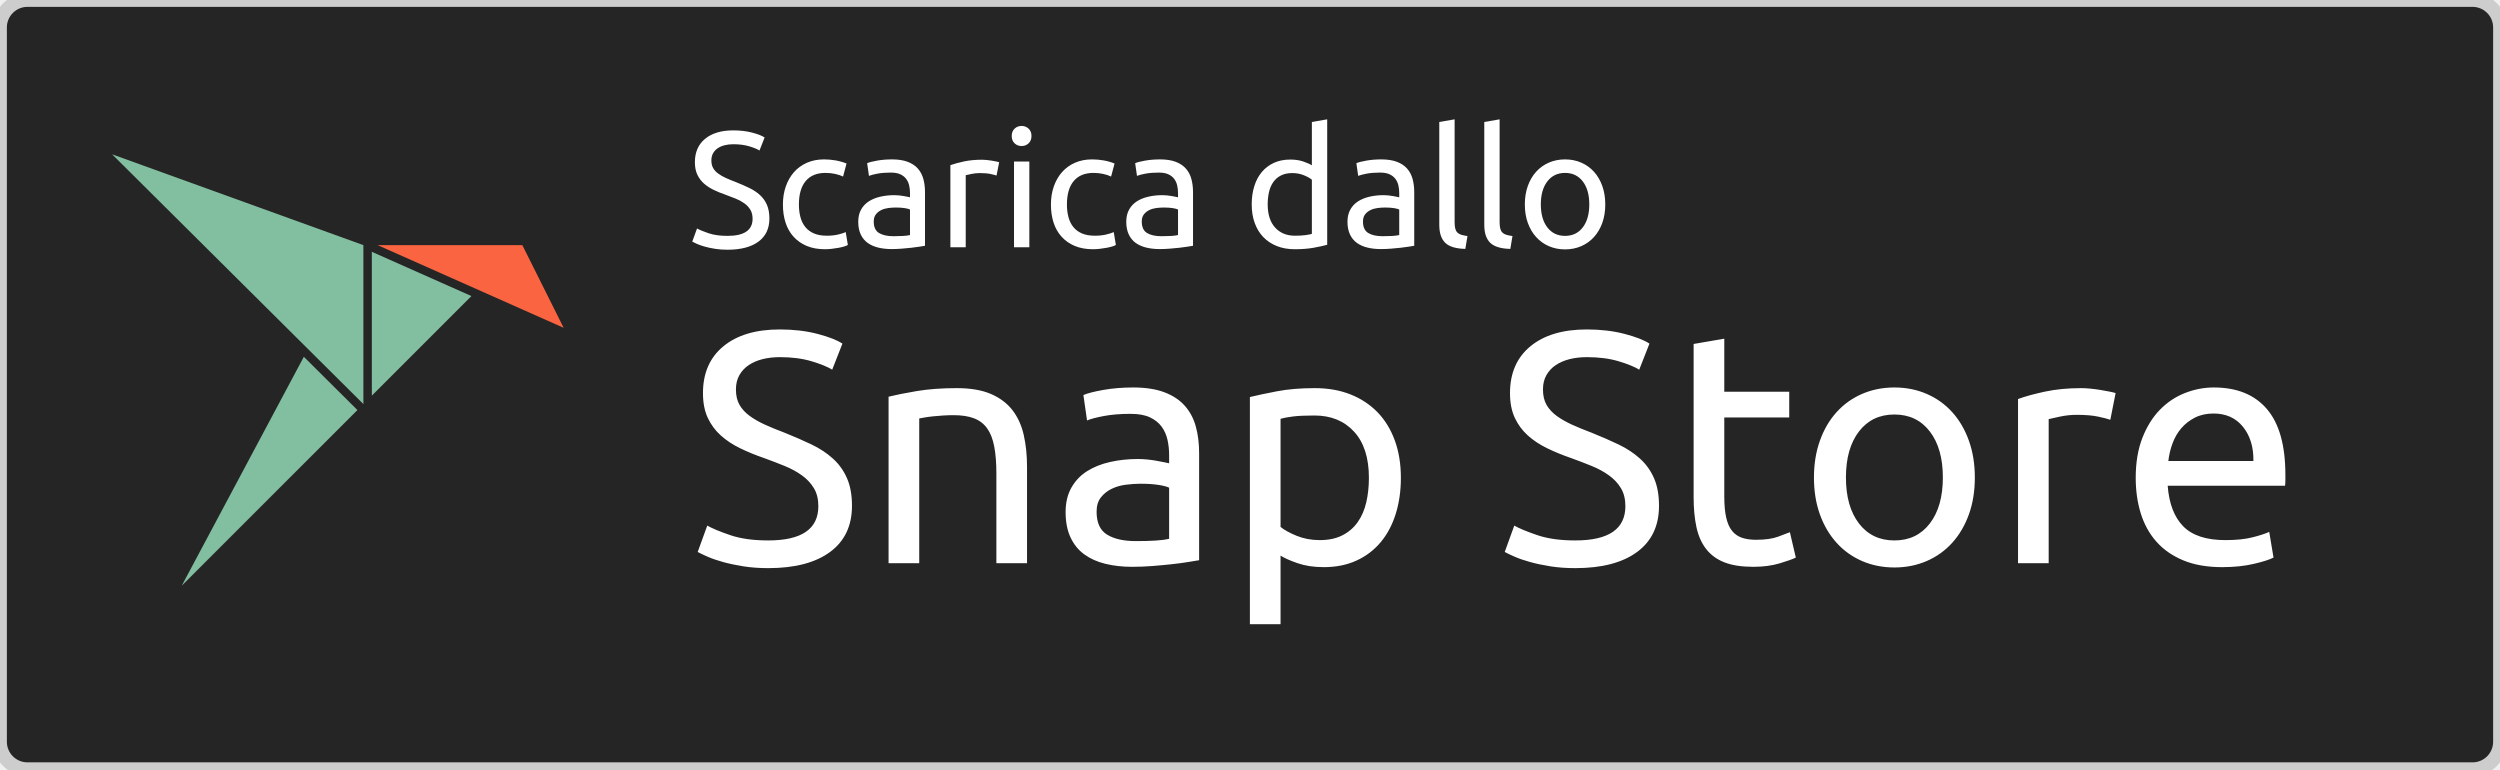
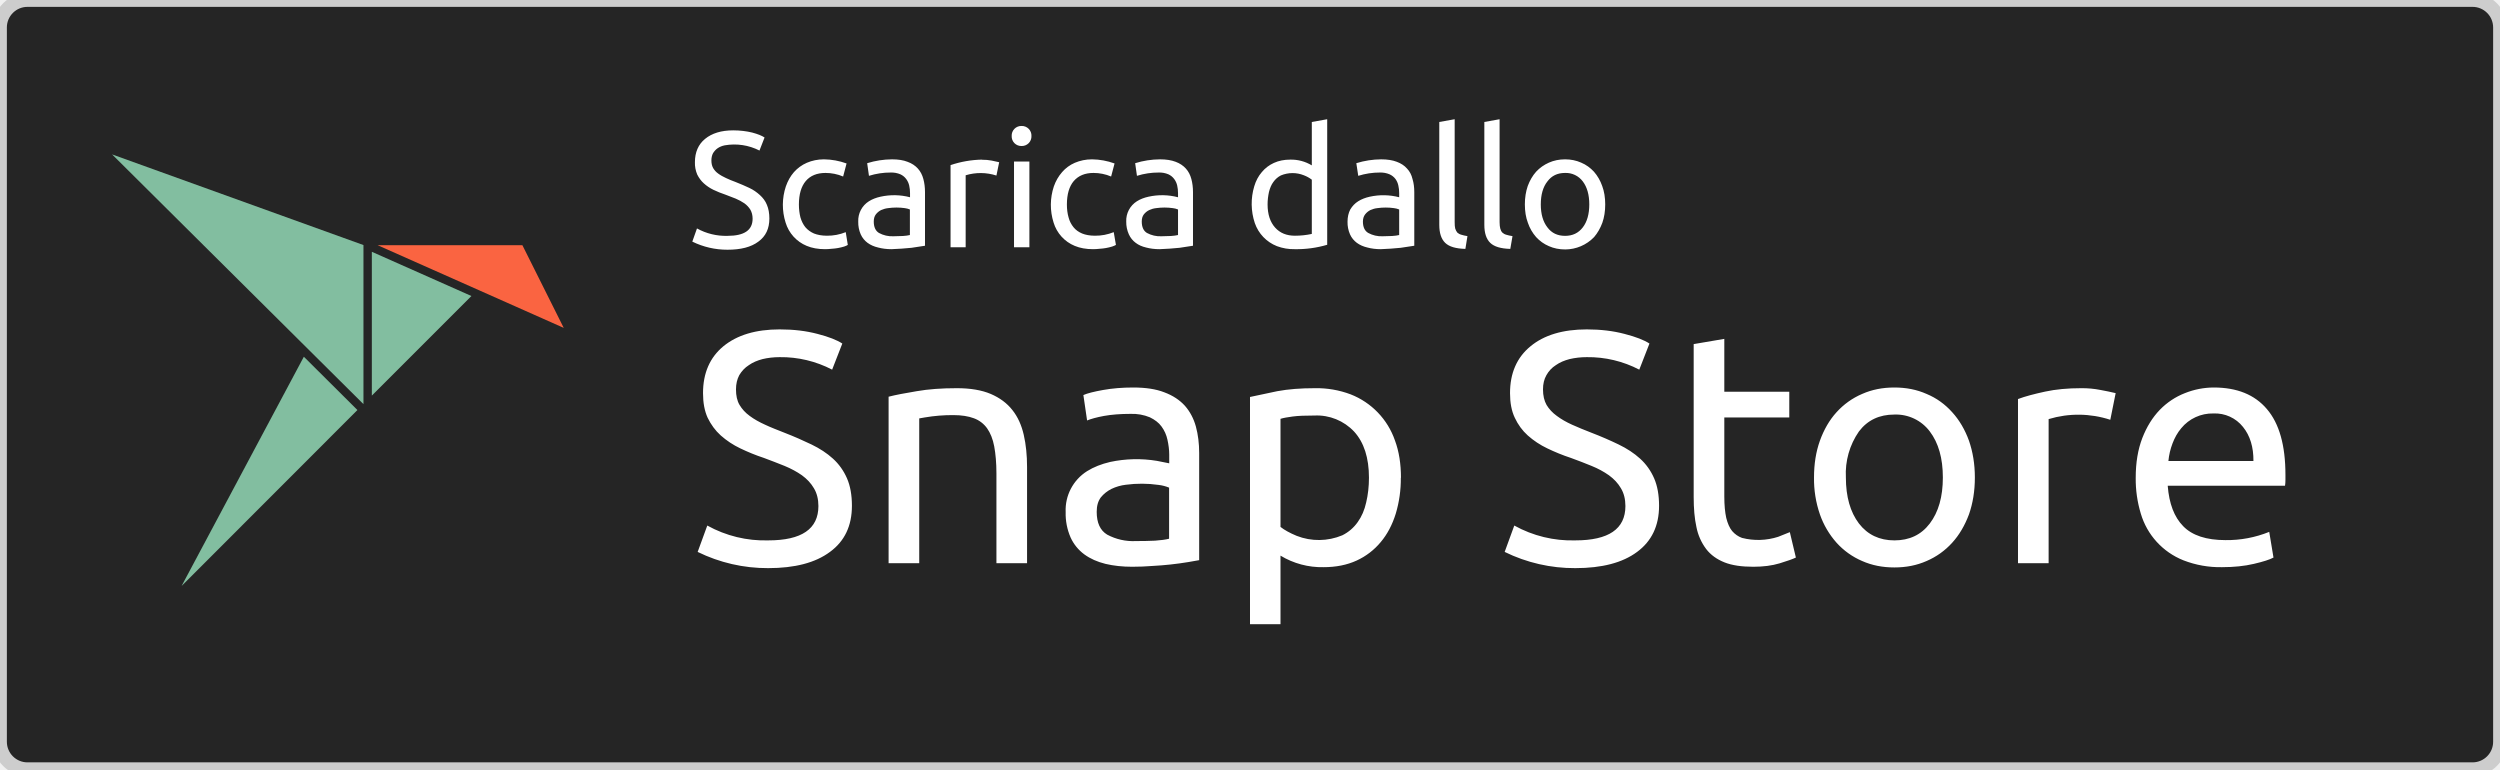
- <svg xmlns="http://www.w3.org/2000/svg" width="182px" height="56px" viewBox="0 0 182 56" version="1.1">
-   <g id="[IT]-snap-store-black-uneditable" stroke="none" stroke-width="1" fill="none" fill-rule="evenodd">
-     <rect id="Rectangle-path" stroke="#CDCDCD" fill="#252525" x="0" y="0" width="182" height="56" rx="2" />
-     <path d="M27.07,28.802 L27.07,18.331 L34.319,21.553 L27.07,28.802 Z M13.23,42.641 L22.119,25.974 L26.02,29.852 L13.23,42.641 Z M8.161,11.233 L26.455,17.846 L26.455,29.417 L8.161,11.233 Z" id="body" fill="#82BEA0" fill-rule="nonzero" />
-     <polygon id="head" fill="#FA6441" fill-rule="nonzero" points="38.026 17.845 27.49 17.845 41.036 23.866" />
-     <path d="M52.964,17.172 C54.18,17.172 54.788,16.756 54.788,15.924 C54.788,15.668 54.734,15.45 54.626,15.27 C54.518,15.09 54.372,14.934 54.188,14.802 C54.004,14.67 53.794,14.556 53.558,14.46 C53.322,14.364 53.072,14.268 52.808,14.172 C52.504,14.068 52.216,13.95 51.944,13.818 C51.672,13.686 51.436,13.53 51.236,13.35 C51.036,13.17 50.878,12.956 50.762,12.708 C50.646,12.46 50.588,12.16 50.588,11.808 C50.588,11.08 50.836,10.512 51.332,10.104 C51.828,9.696 52.512,9.492 53.384,9.492 C53.888,9.492 54.346,9.546 54.758,9.654 C55.17,9.762 55.472,9.88 55.664,10.008 L55.292,10.956 C55.124,10.852 54.874,10.75 54.542,10.65 C54.21,10.55 53.824,10.5 53.384,10.5 C53.16,10.5 52.952,10.524 52.76,10.572 C52.568,10.62 52.4,10.692 52.256,10.788 C52.112,10.884 51.998,11.006 51.914,11.154 C51.83,11.302 51.788,11.476 51.788,11.676 C51.788,11.9 51.832,12.088 51.92,12.24 C52.008,12.392 52.132,12.526 52.292,12.642 C52.452,12.758 52.638,12.864 52.85,12.96 C53.062,13.056 53.296,13.152 53.552,13.248 C53.912,13.392 54.242,13.536 54.542,13.68 C54.842,13.824 55.102,13.996 55.322,14.196 C55.542,14.396 55.712,14.634 55.832,14.91 C55.952,15.186 56.012,15.52 56.012,15.912 C56.012,16.64 55.746,17.2 55.214,17.592 C54.682,17.984 53.932,18.18 52.964,18.18 C52.636,18.18 52.334,18.158 52.058,18.114 C51.782,18.07 51.536,18.018 51.32,17.958 C51.104,17.898 50.918,17.834 50.762,17.766 C50.606,17.698 50.484,17.64 50.396,17.592 L50.744,16.632 C50.928,16.736 51.208,16.852 51.584,16.98 C51.96,17.108 52.42,17.172 52.964,17.172 Z M60.056,18.144 C59.552,18.144 59.11,18.064 58.73,17.904 C58.35,17.744 58.03,17.52 57.77,17.232 C57.51,16.944 57.316,16.602 57.188,16.206 C57.06,15.81 56.996,15.372 56.996,14.892 C56.996,14.412 57.066,13.972 57.206,13.572 C57.346,13.172 57.544,12.826 57.8,12.534 C58.056,12.242 58.37,12.014 58.742,11.85 C59.114,11.686 59.528,11.604 59.984,11.604 C60.264,11.604 60.544,11.628 60.824,11.676 C61.104,11.724 61.372,11.8 61.628,11.904 L61.376,12.852 C61.208,12.772 61.014,12.708 60.794,12.66 C60.574,12.612 60.34,12.588 60.092,12.588 C59.468,12.588 58.99,12.784 58.658,13.176 C58.326,13.568 58.16,14.14 58.16,14.892 C58.16,15.228 58.198,15.536 58.274,15.816 C58.35,16.096 58.47,16.336 58.634,16.536 C58.798,16.736 59.008,16.89 59.264,16.998 C59.52,17.106 59.832,17.16 60.2,17.16 C60.496,17.16 60.764,17.132 61.004,17.076 C61.244,17.02 61.432,16.96 61.568,16.896 L61.724,17.832 C61.66,17.872 61.568,17.91 61.448,17.946 C61.328,17.982 61.192,18.014 61.04,18.042 C60.888,18.07 60.726,18.094 60.554,18.114 C60.382,18.134 60.216,18.144 60.056,18.144 Z M65.036,17.196 C65.3,17.196 65.534,17.19 65.738,17.178 C65.942,17.166 66.112,17.144 66.248,17.112 L66.248,15.252 C66.168,15.212 66.038,15.178 65.858,15.15 C65.678,15.122 65.46,15.108 65.204,15.108 C65.036,15.108 64.858,15.12 64.67,15.144 C64.482,15.168 64.31,15.218 64.154,15.294 C63.998,15.37 63.868,15.474 63.764,15.606 C63.66,15.738 63.608,15.912 63.608,16.128 C63.608,16.528 63.736,16.806 63.992,16.962 C64.248,17.118 64.596,17.196 65.036,17.196 Z M64.94,11.604 C65.388,11.604 65.766,11.662 66.074,11.778 C66.382,11.894 66.63,12.058 66.818,12.27 C67.006,12.482 67.14,12.734 67.22,13.026 C67.3,13.318 67.34,13.64 67.34,13.992 L67.34,17.892 C67.244,17.908 67.11,17.93 66.938,17.958 C66.766,17.986 66.572,18.012 66.356,18.036 C66.14,18.06 65.906,18.082 65.654,18.102 C65.402,18.122 65.152,18.132 64.904,18.132 C64.552,18.132 64.228,18.096 63.932,18.024 C63.636,17.952 63.38,17.838 63.164,17.682 C62.948,17.526 62.78,17.32 62.66,17.064 C62.54,16.808 62.48,16.5 62.48,16.14 C62.48,15.796 62.55,15.5 62.69,15.252 C62.83,15.004 63.02,14.804 63.26,14.652 C63.5,14.5 63.78,14.388 64.1,14.316 C64.42,14.244 64.756,14.208 65.108,14.208 C65.22,14.208 65.336,14.214 65.456,14.226 C65.576,14.238 65.69,14.254 65.798,14.274 C65.906,14.294 66,14.312 66.08,14.328 C66.16,14.344 66.216,14.356 66.248,14.364 L66.248,14.052 C66.248,13.868 66.228,13.686 66.188,13.506 C66.148,13.326 66.076,13.166 65.972,13.026 C65.868,12.886 65.726,12.774 65.546,12.69 C65.366,12.606 65.132,12.564 64.844,12.564 C64.476,12.564 64.154,12.59 63.878,12.642 C63.602,12.694 63.396,12.748 63.26,12.804 L63.128,11.88 C63.272,11.816 63.512,11.754 63.848,11.694 C64.184,11.634 64.548,11.604 64.94,11.604 Z M71.492,11.628 C71.588,11.628 71.698,11.634 71.822,11.646 C71.946,11.658 72.068,11.674 72.188,11.694 C72.308,11.714 72.418,11.734 72.518,11.754 C72.618,11.774 72.692,11.792 72.74,11.808 L72.548,12.78 C72.46,12.748 72.314,12.71 72.11,12.666 C71.906,12.622 71.644,12.6 71.324,12.6 C71.116,12.6 70.91,12.622 70.706,12.666 C70.502,12.71 70.368,12.74 70.304,12.756 L70.304,18 L69.188,18 L69.188,12.024 C69.452,11.928 69.78,11.838 70.172,11.754 C70.564,11.67 71.004,11.628 71.492,11.628 Z M74.936,18 L73.82,18 L73.82,11.76 L74.936,11.76 L74.936,18 Z M74.372,10.632 C74.172,10.632 74.002,10.566 73.862,10.434 C73.722,10.302 73.652,10.124 73.652,9.9 C73.652,9.676 73.722,9.498 73.862,9.366 C74.002,9.234 74.172,9.168 74.372,9.168 C74.572,9.168 74.742,9.234 74.882,9.366 C75.022,9.498 75.092,9.676 75.092,9.9 C75.092,10.124 75.022,10.302 74.882,10.434 C74.742,10.566 74.572,10.632 74.372,10.632 Z M79.568,18.144 C79.064,18.144 78.622,18.064 78.242,17.904 C77.862,17.744 77.542,17.52 77.282,17.232 C77.022,16.944 76.828,16.602 76.7,16.206 C76.572,15.81 76.508,15.372 76.508,14.892 C76.508,14.412 76.578,13.972 76.718,13.572 C76.858,13.172 77.056,12.826 77.312,12.534 C77.568,12.242 77.882,12.014 78.254,11.85 C78.626,11.686 79.04,11.604 79.496,11.604 C79.776,11.604 80.056,11.628 80.336,11.676 C80.616,11.724 80.884,11.8 81.14,11.904 L80.888,12.852 C80.72,12.772 80.526,12.708 80.306,12.66 C80.086,12.612 79.852,12.588 79.604,12.588 C78.98,12.588 78.502,12.784 78.17,13.176 C77.838,13.568 77.672,14.14 77.672,14.892 C77.672,15.228 77.71,15.536 77.786,15.816 C77.862,16.096 77.982,16.336 78.146,16.536 C78.31,16.736 78.52,16.89 78.776,16.998 C79.032,17.106 79.344,17.16 79.712,17.16 C80.008,17.16 80.276,17.132 80.516,17.076 C80.756,17.02 80.944,16.96 81.08,16.896 L81.236,17.832 C81.172,17.872 81.08,17.91 80.96,17.946 C80.84,17.982 80.704,18.014 80.552,18.042 C80.4,18.07 80.238,18.094 80.066,18.114 C79.894,18.134 79.728,18.144 79.568,18.144 Z M84.548,17.196 C84.812,17.196 85.046,17.19 85.25,17.178 C85.454,17.166 85.624,17.144 85.76,17.112 L85.76,15.252 C85.68,15.212 85.55,15.178 85.37,15.15 C85.19,15.122 84.972,15.108 84.716,15.108 C84.548,15.108 84.37,15.12 84.182,15.144 C83.994,15.168 83.822,15.218 83.666,15.294 C83.51,15.37 83.38,15.474 83.276,15.606 C83.172,15.738 83.12,15.912 83.12,16.128 C83.12,16.528 83.248,16.806 83.504,16.962 C83.76,17.118 84.108,17.196 84.548,17.196 Z M84.452,11.604 C84.9,11.604 85.278,11.662 85.586,11.778 C85.894,11.894 86.142,12.058 86.33,12.27 C86.518,12.482 86.652,12.734 86.732,13.026 C86.812,13.318 86.852,13.64 86.852,13.992 L86.852,17.892 C86.756,17.908 86.622,17.93 86.45,17.958 C86.278,17.986 86.084,18.012 85.868,18.036 C85.652,18.06 85.418,18.082 85.166,18.102 C84.914,18.122 84.664,18.132 84.416,18.132 C84.064,18.132 83.74,18.096 83.444,18.024 C83.148,17.952 82.892,17.838 82.676,17.682 C82.46,17.526 82.292,17.32 82.172,17.064 C82.052,16.808 81.992,16.5 81.992,16.14 C81.992,15.796 82.062,15.5 82.202,15.252 C82.342,15.004 82.532,14.804 82.772,14.652 C83.012,14.5 83.292,14.388 83.612,14.316 C83.932,14.244 84.268,14.208 84.62,14.208 C84.732,14.208 84.848,14.214 84.968,14.226 C85.088,14.238 85.202,14.254 85.31,14.274 C85.418,14.294 85.512,14.312 85.592,14.328 C85.672,14.344 85.728,14.356 85.76,14.364 L85.76,14.052 C85.76,13.868 85.74,13.686 85.7,13.506 C85.66,13.326 85.588,13.166 85.484,13.026 C85.38,12.886 85.238,12.774 85.058,12.69 C84.878,12.606 84.644,12.564 84.356,12.564 C83.988,12.564 83.666,12.59 83.39,12.642 C83.114,12.694 82.908,12.748 82.772,12.804 L82.64,11.88 C82.784,11.816 83.024,11.754 83.36,11.694 C83.696,11.634 84.06,11.604 84.452,11.604 Z M95.504,13.08 C95.368,12.968 95.172,12.86 94.916,12.756 C94.66,12.652 94.38,12.6 94.076,12.6 C93.756,12.6 93.482,12.658 93.254,12.774 C93.026,12.89 92.84,13.05 92.696,13.254 C92.552,13.458 92.448,13.7 92.384,13.98 C92.32,14.26 92.288,14.56 92.288,14.88 C92.288,15.608 92.468,16.17 92.828,16.566 C93.188,16.962 93.668,17.16 94.268,17.16 C94.572,17.16 94.826,17.146 95.03,17.118 C95.234,17.09 95.392,17.06 95.504,17.028 L95.504,13.08 Z M95.504,8.88 L96.62,8.688 L96.62,17.82 C96.364,17.892 96.036,17.964 95.636,18.036 C95.236,18.108 94.776,18.144 94.256,18.144 C93.776,18.144 93.344,18.068 92.96,17.916 C92.576,17.764 92.248,17.548 91.976,17.268 C91.704,16.988 91.494,16.646 91.346,16.242 C91.198,15.838 91.124,15.384 91.124,14.88 C91.124,14.4 91.186,13.96 91.31,13.56 C91.434,13.16 91.616,12.816 91.856,12.528 C92.096,12.24 92.39,12.016 92.738,11.856 C93.086,11.696 93.484,11.616 93.932,11.616 C94.292,11.616 94.61,11.664 94.886,11.76 C95.162,11.856 95.368,11.948 95.504,12.036 L95.504,8.88 Z M100.652,17.196 C100.916,17.196 101.15,17.19 101.354,17.178 C101.558,17.166 101.728,17.144 101.864,17.112 L101.864,15.252 C101.784,15.212 101.654,15.178 101.474,15.15 C101.294,15.122 101.076,15.108 100.82,15.108 C100.652,15.108 100.474,15.12 100.286,15.144 C100.098,15.168 99.926,15.218 99.77,15.294 C99.614,15.37 99.484,15.474 99.38,15.606 C99.276,15.738 99.224,15.912 99.224,16.128 C99.224,16.528 99.352,16.806 99.608,16.962 C99.864,17.118 100.212,17.196 100.652,17.196 Z M100.556,11.604 C101.004,11.604 101.382,11.662 101.69,11.778 C101.998,11.894 102.246,12.058 102.434,12.27 C102.622,12.482 102.756,12.734 102.836,13.026 C102.916,13.318 102.956,13.64 102.956,13.992 L102.956,17.892 C102.86,17.908 102.726,17.93 102.554,17.958 C102.382,17.986 102.188,18.012 101.972,18.036 C101.756,18.06 101.522,18.082 101.27,18.102 C101.018,18.122 100.768,18.132 100.52,18.132 C100.168,18.132 99.844,18.096 99.548,18.024 C99.252,17.952 98.996,17.838 98.78,17.682 C98.564,17.526 98.396,17.32 98.276,17.064 C98.156,16.808 98.096,16.5 98.096,16.14 C98.096,15.796 98.166,15.5 98.306,15.252 C98.446,15.004 98.636,14.804 98.876,14.652 C99.116,14.5 99.396,14.388 99.716,14.316 C100.036,14.244 100.372,14.208 100.724,14.208 C100.836,14.208 100.952,14.214 101.072,14.226 C101.192,14.238 101.306,14.254 101.414,14.274 C101.522,14.294 101.616,14.312 101.696,14.328 C101.776,14.344 101.832,14.356 101.864,14.364 L101.864,14.052 C101.864,13.868 101.844,13.686 101.804,13.506 C101.764,13.326 101.692,13.166 101.588,13.026 C101.484,12.886 101.342,12.774 101.162,12.69 C100.982,12.606 100.748,12.564 100.46,12.564 C100.092,12.564 99.77,12.59 99.494,12.642 C99.218,12.694 99.012,12.748 98.876,12.804 L98.744,11.88 C98.888,11.816 99.128,11.754 99.464,11.694 C99.8,11.634 100.164,11.604 100.556,11.604 Z M106.676,18.12 C105.988,18.104 105.5,17.956 105.212,17.676 C104.924,17.396 104.78,16.96 104.78,16.368 L104.78,8.88 L105.896,8.688 L105.896,16.188 C105.896,16.372 105.912,16.524 105.944,16.644 C105.976,16.764 106.028,16.86 106.1,16.932 C106.172,17.004 106.268,17.058 106.388,17.094 C106.508,17.13 106.656,17.16 106.832,17.184 L106.676,18.12 Z M109.952,18.12 C109.264,18.104 108.776,17.956 108.488,17.676 C108.2,17.396 108.056,16.96 108.056,16.368 L108.056,8.88 L109.172,8.688 L109.172,16.188 C109.172,16.372 109.188,16.524 109.22,16.644 C109.252,16.764 109.304,16.86 109.376,16.932 C109.448,17.004 109.544,17.058 109.664,17.094 C109.784,17.13 109.932,17.16 110.108,17.184 L109.952,18.12 Z M116.864,14.88 C116.864,15.376 116.792,15.824 116.648,16.224 C116.504,16.624 116.302,16.968 116.042,17.256 C115.782,17.544 115.472,17.766 115.112,17.922 C114.752,18.078 114.36,18.156 113.936,18.156 C113.512,18.156 113.12,18.078 112.76,17.922 C112.4,17.766 112.09,17.544 111.83,17.256 C111.57,16.968 111.368,16.624 111.224,16.224 C111.08,15.824 111.008,15.376 111.008,14.88 C111.008,14.392 111.08,13.946 111.224,13.542 C111.368,13.138 111.57,12.792 111.83,12.504 C112.09,12.216 112.4,11.994 112.76,11.838 C113.12,11.682 113.512,11.604 113.936,11.604 C114.36,11.604 114.752,11.682 115.112,11.838 C115.472,11.994 115.782,12.216 116.042,12.504 C116.302,12.792 116.504,13.138 116.648,13.542 C116.792,13.946 116.864,14.392 116.864,14.88 Z M115.7,14.88 C115.7,14.176 115.542,13.618 115.226,13.206 C114.91,12.794 114.48,12.588 113.936,12.588 C113.392,12.588 112.962,12.794 112.646,13.206 C112.33,13.618 112.172,14.176 112.172,14.88 C112.172,15.584 112.33,16.142 112.646,16.554 C112.962,16.966 113.392,17.172 113.936,17.172 C114.48,17.172 114.91,16.966 115.226,16.554 C115.542,16.142 115.7,15.584 115.7,14.88 Z M55.928,39.344 C58.36,39.344 59.576,38.512 59.576,36.848 C59.576,36.336 59.468,35.9 59.252,35.54 C59.036,35.18 58.744,34.868 58.376,34.604 C58.008,34.34 57.588,34.112 57.116,33.92 C56.644,33.728 56.144,33.536 55.616,33.344 C55.008,33.136 54.432,32.9 53.888,32.636 C53.344,32.372 52.872,32.06 52.472,31.7 C52.072,31.34 51.756,30.912 51.524,30.416 C51.292,29.92 51.176,29.32 51.176,28.616 C51.176,27.16 51.672,26.024 52.664,25.208 C53.656,24.392 55.024,23.984 56.768,23.984 C57.776,23.984 58.692,24.092 59.516,24.308 C60.34,24.524 60.944,24.76 61.328,25.016 L60.584,26.912 C60.248,26.704 59.748,26.5 59.084,26.3 C58.42,26.1 57.648,26 56.768,26 C56.32,26 55.904,26.048 55.52,26.144 C55.136,26.24 54.8,26.384 54.512,26.576 C54.224,26.768 53.996,27.012 53.828,27.308 C53.66,27.604 53.576,27.952 53.576,28.352 C53.576,28.8 53.664,29.176 53.84,29.48 C54.016,29.784 54.264,30.052 54.584,30.284 C54.904,30.516 55.276,30.728 55.7,30.92 C56.124,31.112 56.592,31.304 57.104,31.496 C57.824,31.784 58.484,32.072 59.084,32.36 C59.684,32.648 60.204,32.992 60.644,33.392 C61.084,33.792 61.424,34.268 61.664,34.82 C61.904,35.372 62.024,36.04 62.024,36.824 C62.024,38.28 61.492,39.4 60.428,40.184 C59.364,40.968 57.864,41.36 55.928,41.36 C55.272,41.36 54.668,41.316 54.116,41.228 C53.564,41.14 53.072,41.036 52.64,40.916 C52.208,40.796 51.836,40.668 51.524,40.532 C51.212,40.396 50.968,40.28 50.792,40.184 L51.488,38.264 C51.856,38.472 52.416,38.704 53.168,38.96 C53.92,39.216 54.84,39.344 55.928,39.344 Z M64.688,28.88 C65.2,28.752 65.88,28.616 66.728,28.472 C67.576,28.328 68.552,28.256 69.656,28.256 C70.648,28.256 71.472,28.396 72.128,28.676 C72.784,28.956 73.308,29.348 73.7,29.852 C74.092,30.356 74.368,30.96 74.528,31.664 C74.688,32.368 74.768,33.144 74.768,33.992 L74.768,41 L72.536,41 L72.536,34.472 C72.536,33.704 72.484,33.048 72.38,32.504 C72.276,31.96 72.104,31.52 71.864,31.184 C71.624,30.848 71.304,30.604 70.904,30.452 C70.504,30.3 70.008,30.224 69.416,30.224 C69.176,30.224 68.928,30.232 68.672,30.248 C68.416,30.264 68.172,30.284 67.94,30.308 C67.708,30.332 67.5,30.36 67.316,30.392 C67.132,30.424 67,30.448 66.92,30.464 L66.92,41 L64.688,41 L64.688,28.88 Z M82.688,39.392 C83.216,39.392 83.684,39.38 84.092,39.356 C84.5,39.332 84.84,39.288 85.112,39.224 L85.112,35.504 C84.952,35.424 84.692,35.356 84.332,35.3 C83.972,35.244 83.536,35.216 83.024,35.216 C82.688,35.216 82.332,35.24 81.956,35.288 C81.58,35.336 81.236,35.436 80.924,35.588 C80.612,35.74 80.352,35.948 80.144,36.212 C79.936,36.476 79.832,36.824 79.832,37.256 C79.832,38.056 80.088,38.612 80.6,38.924 C81.112,39.236 81.808,39.392 82.688,39.392 Z M82.496,28.208 C83.392,28.208 84.148,28.324 84.764,28.556 C85.38,28.788 85.876,29.116 86.252,29.54 C86.628,29.964 86.896,30.468 87.056,31.052 C87.216,31.636 87.296,32.28 87.296,32.984 L87.296,40.784 C87.104,40.816 86.836,40.86 86.492,40.916 C86.148,40.972 85.76,41.024 85.328,41.072 C84.896,41.12 84.428,41.164 83.924,41.204 C83.42,41.244 82.92,41.264 82.424,41.264 C81.72,41.264 81.072,41.192 80.48,41.048 C79.888,40.904 79.376,40.676 78.944,40.364 C78.512,40.052 78.176,39.64 77.936,39.128 C77.696,38.616 77.576,38 77.576,37.28 C77.576,36.592 77.716,36 77.996,35.504 C78.276,35.008 78.656,34.608 79.136,34.304 C79.616,34 80.176,33.776 80.816,33.632 C81.456,33.488 82.128,33.416 82.832,33.416 C83.056,33.416 83.288,33.428 83.528,33.452 C83.768,33.476 83.996,33.508 84.212,33.548 C84.428,33.588 84.616,33.624 84.776,33.656 C84.936,33.688 85.048,33.712 85.112,33.728 L85.112,33.104 C85.112,32.736 85.072,32.372 84.992,32.012 C84.912,31.652 84.768,31.332 84.56,31.052 C84.352,30.772 84.068,30.548 83.708,30.38 C83.348,30.212 82.88,30.128 82.304,30.128 C81.568,30.128 80.924,30.18 80.372,30.284 C79.82,30.388 79.408,30.496 79.136,30.608 L78.872,28.76 C79.16,28.632 79.64,28.508 80.312,28.388 C80.984,28.268 81.712,28.208 82.496,28.208 Z M99.656,34.784 C99.656,33.328 99.296,32.208 98.576,31.424 C97.856,30.64 96.896,30.248 95.696,30.248 C95.024,30.248 94.5,30.272 94.124,30.32 C93.748,30.368 93.448,30.424 93.224,30.488 L93.224,38.36 C93.496,38.584 93.888,38.8 94.4,39.008 C94.912,39.216 95.472,39.32 96.08,39.32 C96.72,39.32 97.268,39.204 97.724,38.972 C98.18,38.74 98.552,38.42 98.84,38.012 C99.128,37.604 99.336,37.124 99.464,36.572 C99.592,36.02 99.656,35.424 99.656,34.784 Z M101.984,34.784 C101.984,35.728 101.86,36.6 101.612,37.4 C101.364,38.2 101,38.888 100.52,39.464 C100.04,40.04 99.452,40.488 98.756,40.808 C98.06,41.128 97.264,41.288 96.368,41.288 C95.648,41.288 95.012,41.192 94.46,41 C93.908,40.808 93.496,40.624 93.224,40.448 L93.224,45.44 L90.992,45.44 L90.992,28.904 C91.52,28.776 92.18,28.636 92.972,28.484 C93.764,28.332 94.68,28.256 95.72,28.256 C96.68,28.256 97.544,28.408 98.312,28.712 C99.08,29.016 99.736,29.448 100.28,30.008 C100.824,30.568 101.244,31.252 101.54,32.06 C101.836,32.868 101.984,33.776 101.984,34.784 Z M114.68,39.344 C117.112,39.344 118.328,38.512 118.328,36.848 C118.328,36.336 118.22,35.9 118.004,35.54 C117.788,35.18 117.496,34.868 117.128,34.604 C116.76,34.34 116.34,34.112 115.868,33.92 C115.396,33.728 114.896,33.536 114.368,33.344 C113.76,33.136 113.184,32.9 112.64,32.636 C112.096,32.372 111.624,32.06 111.224,31.7 C110.824,31.34 110.508,30.912 110.276,30.416 C110.044,29.92 109.928,29.32 109.928,28.616 C109.928,27.16 110.424,26.024 111.416,25.208 C112.408,24.392 113.776,23.984 115.52,23.984 C116.528,23.984 117.444,24.092 118.268,24.308 C119.092,24.524 119.696,24.76 120.08,25.016 L119.336,26.912 C119,26.704 118.5,26.5 117.836,26.3 C117.172,26.1 116.4,26 115.52,26 C115.072,26 114.656,26.048 114.272,26.144 C113.888,26.24 113.552,26.384 113.264,26.576 C112.976,26.768 112.748,27.012 112.58,27.308 C112.412,27.604 112.328,27.952 112.328,28.352 C112.328,28.8 112.416,29.176 112.592,29.48 C112.768,29.784 113.016,30.052 113.336,30.284 C113.656,30.516 114.028,30.728 114.452,30.92 C114.876,31.112 115.344,31.304 115.856,31.496 C116.576,31.784 117.236,32.072 117.836,32.36 C118.436,32.648 118.956,32.992 119.396,33.392 C119.836,33.792 120.176,34.268 120.416,34.82 C120.656,35.372 120.776,36.04 120.776,36.824 C120.776,38.28 120.244,39.4 119.18,40.184 C118.116,40.968 116.616,41.36 114.68,41.36 C114.024,41.36 113.42,41.316 112.868,41.228 C112.316,41.14 111.824,41.036 111.392,40.916 C110.96,40.796 110.588,40.668 110.276,40.532 C109.964,40.396 109.72,40.28 109.544,40.184 L110.24,38.264 C110.608,38.472 111.168,38.704 111.92,38.96 C112.672,39.216 113.592,39.344 114.68,39.344 Z M125.528,28.52 L130.256,28.52 L130.256,30.392 L125.528,30.392 L125.528,36.152 C125.528,36.776 125.576,37.292 125.672,37.7 C125.768,38.108 125.912,38.428 126.104,38.66 C126.296,38.892 126.536,39.056 126.824,39.152 C127.112,39.248 127.448,39.296 127.832,39.296 C128.504,39.296 129.044,39.22 129.452,39.068 C129.86,38.916 130.144,38.808 130.304,38.744 L130.736,40.592 C130.512,40.704 130.12,40.844 129.56,41.012 C129,41.18 128.36,41.264 127.64,41.264 C126.792,41.264 126.092,41.156 125.54,40.94 C124.988,40.724 124.544,40.4 124.208,39.968 C123.872,39.536 123.636,39.004 123.5,38.372 C123.364,37.74 123.296,37.008 123.296,36.176 L123.296,25.04 L125.528,24.656 L125.528,28.52 Z M143.768,34.76 C143.768,35.752 143.624,36.648 143.336,37.448 C143.048,38.248 142.644,38.936 142.124,39.512 C141.604,40.088 140.984,40.532 140.264,40.844 C139.544,41.156 138.76,41.312 137.912,41.312 C137.064,41.312 136.28,41.156 135.56,40.844 C134.84,40.532 134.22,40.088 133.7,39.512 C133.18,38.936 132.776,38.248 132.488,37.448 C132.2,36.648 132.056,35.752 132.056,34.76 C132.056,33.784 132.2,32.892 132.488,32.084 C132.776,31.276 133.18,30.584 133.7,30.008 C134.22,29.432 134.84,28.988 135.56,28.676 C136.28,28.364 137.064,28.208 137.912,28.208 C138.76,28.208 139.544,28.364 140.264,28.676 C140.984,28.988 141.604,29.432 142.124,30.008 C142.644,30.584 143.048,31.276 143.336,32.084 C143.624,32.892 143.768,33.784 143.768,34.76 Z M141.44,34.76 C141.44,33.352 141.124,32.236 140.492,31.412 C139.86,30.588 139,30.176 137.912,30.176 C136.824,30.176 135.964,30.588 135.332,31.412 C134.7,32.236 134.384,33.352 134.384,34.76 C134.384,36.168 134.7,37.284 135.332,38.108 C135.964,38.932 136.824,39.344 137.912,39.344 C139,39.344 139.86,38.932 140.492,38.108 C141.124,37.284 141.44,36.168 141.44,34.76 Z M151.52,28.256 C151.712,28.256 151.932,28.268 152.18,28.292 C152.428,28.316 152.672,28.348 152.912,28.388 C153.152,28.428 153.372,28.468 153.572,28.508 C153.772,28.548 153.92,28.584 154.016,28.616 L153.632,30.56 C153.456,30.496 153.164,30.42 152.756,30.332 C152.348,30.244 151.824,30.2 151.184,30.2 C150.768,30.2 150.356,30.244 149.948,30.332 C149.54,30.42 149.272,30.48 149.144,30.512 L149.144,41 L146.912,41 L146.912,29.048 C147.44,28.856 148.096,28.676 148.88,28.508 C149.664,28.34 150.544,28.256 151.52,28.256 Z M155.48,34.784 C155.48,33.68 155.64,32.716 155.96,31.892 C156.28,31.068 156.704,30.384 157.232,29.84 C157.76,29.296 158.368,28.888 159.056,28.616 C159.744,28.344 160.448,28.208 161.168,28.208 C162.848,28.208 164.136,28.732 165.032,29.78 C165.928,30.828 166.376,32.424 166.376,34.568 L166.376,34.94 C166.376,35.092 166.368,35.232 166.352,35.36 L157.808,35.36 C157.904,36.656 158.28,37.64 158.936,38.312 C159.592,38.984 160.616,39.32 162.008,39.32 C162.792,39.32 163.452,39.252 163.988,39.116 C164.524,38.98 164.928,38.848 165.2,38.72 L165.512,40.592 C165.24,40.736 164.764,40.888 164.084,41.048 C163.404,41.208 162.632,41.288 161.768,41.288 C160.68,41.288 159.74,41.124 158.948,40.796 C158.156,40.468 157.504,40.016 156.992,39.44 C156.48,38.864 156.1,38.18 155.852,37.388 C155.604,36.596 155.48,35.728 155.48,34.784 Z M164.048,33.56 C164.064,32.552 163.812,31.724 163.292,31.076 C162.772,30.428 162.056,30.104 161.144,30.104 C160.632,30.104 160.18,30.204 159.788,30.404 C159.396,30.604 159.064,30.864 158.792,31.184 C158.52,31.504 158.308,31.872 158.156,32.288 C158.004,32.704 157.904,33.128 157.856,33.56 L164.048,33.56 Z" id="Combined-Shape" fill="#FFFFFF" />
+ <svg xmlns="http://www.w3.org/2000/svg" width="182" height="56">
+   <g fill="none" fill-rule="evenodd">
+     <rect stroke="#CDCDCD" fill="#252525" width="182" height="56" rx="2" />
+     <path d="M27.07 28.8V18.33l7.25 3.22-7.25 7.25zM13.23 42.64l8.89-16.67 3.9 3.88-12.79 12.8zm-5.07-31.4l18.3 6.6v11.58L8.15 11.23z" fill="#82BEA0" fill-rule="nonzero" />
+     <path fill="#FA6441" fill-rule="nonzero" d="M38.03 17.85H27.49l13.55 6.02z" />
+     <path d="M52.96 17.17c1.22 0 1.83-.41 1.83-1.25 0-.25-.06-.47-.16-.65-.11-.18-.26-.34-.44-.47-.19-.13-.4-.24-.63-.34l-.75-.29c-.3-.1-.6-.22-.87-.35-.27-.13-.5-.29-.7-.47-.2-.18-.36-.4-.48-.64a2.11 2.11 0 01-.17-.9c0-.73.25-1.3.74-1.7.5-.41 1.18-.62 2.05-.62.5 0 .97.06 1.38.16.41.11.71.23.9.36l-.37.95a4.03 4.03 0 00-2.53-.38c-.2.04-.36.11-.5.2-.15.1-.26.23-.35.37-.08.15-.12.33-.12.53 0 .22.04.4.13.56.09.15.21.29.37.4.16.12.35.22.56.32.21.1.45.2.7.29.36.14.7.29 1 .43.3.14.55.32.77.52.22.2.4.43.51.71.12.28.18.61.18 1 0 .73-.26 1.29-.8 1.68-.53.4-1.28.59-2.25.59a5.77 5.77 0 01-2.56-.59l.34-.96a4.32 4.32 0 002.22.54zm7.1.97c-.5 0-.95-.08-1.33-.24a2.67 2.67 0 01-1.54-1.7 4.26 4.26 0 01.02-2.63c.14-.4.33-.74.59-1.04.26-.29.57-.52.94-.68.37-.16.79-.25 1.24-.25a4.96 4.96 0 011.65.3l-.25.95a3.29 3.29 0 00-1.28-.26c-.63 0-1.11.2-1.44.59-.33.39-.5.96-.5 1.71 0 .34.04.65.11.93.08.28.2.52.36.72.17.2.38.35.63.46.26.1.57.16.94.16a3.54 3.54 0 001.37-.26l.15.93c-.06.04-.15.08-.27.12a3.87 3.87 0 01-.9.16c-.17.02-.33.03-.5.03zm4.98-.94l.7-.02c.2-.01.37-.04.5-.07v-1.86a1.43 1.43 0 00-.38-.1 4.34 4.34 0 00-1.19 0c-.19.02-.36.07-.52.14a1.1 1.1 0 00-.39.32c-.1.13-.15.3-.15.52 0 .4.13.68.38.83a2 2 0 001.05.24zm-.1-5.6c.45 0 .83.06 1.13.18.31.11.56.28.75.49.19.21.32.46.4.76.08.29.12.61.12.96v3.9a115 115 0 01-.98.15 22.5 22.5 0 01-1.46.1c-.35 0-.67-.04-.97-.12-.3-.07-.55-.18-.77-.34a1.57 1.57 0 01-.5-.62 2.16 2.16 0 01-.18-.92 1.67 1.67 0 01.78-1.49c.24-.15.52-.26.84-.33a4.58 4.58 0 012.15.04v-.3c0-.2-.02-.37-.06-.55a1.25 1.25 0 00-.22-.48 1.1 1.1 0 00-.42-.34 1.67 1.67 0 00-.7-.13 5.27 5.27 0 00-1.59.24l-.13-.92a6.22 6.22 0 011.81-.28zm6.55.03a3.47 3.47 0 01.7.06 10.46 10.46 0 01.55.12l-.2.97a3.74 3.74 0 00-2.24-.02V18H69.2v-5.98a7.59 7.59 0 012.3-.4zM74.94 18h-1.12v-6.24h1.12V18zm-.57-7.37a.7.7 0 01-.72-.73.7.7 0 01.72-.73.7.7 0 01.72.73.7.7 0 01-.72.73zm5.2 7.51c-.5 0-.95-.08-1.33-.24a2.67 2.67 0 01-1.54-1.7 4.26 4.26 0 01.02-2.63c.14-.4.34-.74.6-1.04.25-.29.56-.52.93-.68.38-.16.79-.25 1.25-.25a4.96 4.96 0 011.64.3l-.25.95a3.29 3.29 0 00-1.28-.26c-.63 0-1.1.2-1.44.59-.33.39-.5.96-.5 1.71 0 .34.04.65.12.93.07.28.2.52.36.72.16.2.37.35.63.46.25.1.56.16.93.16a3.54 3.54 0 001.37-.26l.16.93c-.07.04-.16.08-.28.12a3.87 3.87 0 01-.9.16c-.17.02-.33.03-.5.03zm4.98-.94l.7-.02c.2-.01.37-.04.51-.07v-1.86a1.43 1.43 0 00-.39-.1 4.34 4.34 0 00-1.19 0c-.19.02-.36.07-.51.14a1.1 1.1 0 00-.4.32c-.1.13-.15.3-.15.52 0 .4.13.68.38.83a2 2 0 001.05.24zm-.1-5.6c.45 0 .83.06 1.14.18.3.11.55.28.74.49.19.21.32.46.4.76.08.29.12.61.12.96v3.9a115 115 0 01-.98.15 22.5 22.5 0 01-1.45.1c-.36 0-.68-.04-.98-.12-.3-.07-.55-.18-.76-.34a1.57 1.57 0 01-.5-.62 2.16 2.16 0 01-.19-.92 1.67 1.67 0 01.78-1.49c.24-.15.52-.26.84-.33a4.58 4.58 0 012.15.04v-.3c0-.2-.02-.37-.06-.55a1.25 1.25 0 00-.22-.48 1.1 1.1 0 00-.42-.34 1.67 1.67 0 00-.7-.13 5.27 5.27 0 00-1.59.24l-.13-.92a6.22 6.22 0 011.81-.28zm11.05 1.48a2.3 2.3 0 00-.58-.32 2.21 2.21 0 00-1.67.01 1.5 1.5 0 00-.55.48c-.15.2-.25.45-.32.73-.06.28-.1.58-.1.9 0 .73.19 1.29.55 1.69.36.4.84.59 1.44.59a5.75 5.75 0 001.23-.13v-3.95zm0-4.2l1.12-.2v9.14a7.86 7.86 0 01-2.36.32 3.5 3.5 0 01-1.3-.22 2.78 2.78 0 01-1.61-1.68 4.44 4.44 0 01-.04-2.68c.12-.4.3-.74.55-1.03.24-.29.53-.51.88-.67.35-.16.74-.24 1.2-.24a2.9 2.9 0 011.56.42V8.88zm5.15 8.32l.7-.02c.2-.01.38-.04.51-.07v-1.86a1.43 1.43 0 00-.39-.1 4.34 4.34 0 00-1.18 0c-.2.02-.36.07-.52.14a1.1 1.1 0 00-.39.32c-.1.13-.16.3-.16.52 0 .4.13.68.39.83a2 2 0 001.04.24zm-.1-5.6c.45 0 .83.06 1.14.18.3.11.56.28.74.49.2.21.33.46.4.76.09.29.13.61.13.96v3.9a114.98 114.98 0 01-.99.15 22.51 22.51 0 01-1.45.1c-.35 0-.68-.04-.97-.12-.3-.07-.55-.18-.77-.34a1.57 1.57 0 01-.5-.62 2.16 2.16 0 01-.18-.92c0-.34.07-.64.2-.89.15-.25.34-.45.58-.6.24-.15.52-.26.84-.33a4.58 4.58 0 012.14.04v-.3c0-.2-.02-.37-.06-.55a1.25 1.25 0 00-.21-.48 1.1 1.1 0 00-.43-.34 1.67 1.67 0 00-.7-.13 5.27 5.27 0 00-1.58.24l-.14-.92a6.22 6.22 0 011.81-.28zm6.13 6.52c-.7-.02-1.18-.16-1.47-.44-.29-.28-.43-.72-.43-1.31V8.88l1.12-.2v7.5c0 .2.01.34.04.46.04.12.09.22.16.3.07.06.17.12.29.15.12.04.27.07.44.1l-.15.93zm3.27 0c-.69-.02-1.17-.16-1.46-.44-.29-.28-.43-.72-.43-1.31V8.88l1.11-.2v7.5c0 .2.02.34.05.46.03.12.08.22.16.3.07.06.16.12.28.15.12.04.27.07.45.1l-.16.93zm6.91-3.24c0 .5-.07.94-.21 1.34-.15.4-.35.75-.6 1.04a2.93 2.93 0 01-2.1.9c-.44 0-.83-.08-1.19-.24a2.67 2.67 0 01-.93-.66 3.07 3.07 0 01-.6-1.04c-.15-.4-.22-.84-.22-1.34 0-.49.07-.93.21-1.34.15-.4.35-.75.61-1.04.26-.28.57-.5.93-.66.36-.16.75-.24 1.18-.24.42 0 .81.08 1.17.24.36.15.67.38.93.66.26.3.46.64.6 1.04.15.4.22.85.22 1.34zm-1.16 0c0-.7-.16-1.26-.47-1.67a1.54 1.54 0 00-1.3-.62c-.54 0-.97.2-1.28.62-.32.4-.48.97-.48 1.67s.16 1.26.48 1.67c.31.42.74.62 1.29.62.54 0 .97-.2 1.29-.62.31-.4.47-.97.47-1.67zM55.93 39.34c2.43 0 3.65-.83 3.65-2.5 0-.5-.11-.94-.33-1.3-.21-.36-.5-.67-.87-.94-.37-.26-.8-.49-1.26-.68-.48-.2-.98-.38-1.5-.58-.61-.2-1.19-.44-1.73-.7a6.05 6.05 0 01-1.42-.94c-.4-.36-.71-.79-.95-1.28-.23-.5-.34-1.1-.34-1.8 0-1.46.5-2.6 1.48-3.41 1-.82 2.36-1.23 4.1-1.23 1.02 0 1.93.11 2.76.33.82.21 1.42.45 1.8.7l-.74 1.9a8.05 8.05 0 00-3.82-.91c-.44 0-.86.05-1.24.14-.38.1-.72.24-1 .44-.3.19-.52.43-.7.73-.16.3-.24.64-.24 1.04 0 .45.08.83.26 1.13.18.3.42.57.74.8.32.24.7.45 1.12.64.42.2.9.38 1.4.58.72.28 1.38.57 1.98.86.6.29 1.12.63 1.56 1.03.44.4.78.88 1.02 1.43.24.55.36 1.22.36 2 0 1.46-.53 2.58-1.6 3.36-1.06.79-2.56 1.18-4.5 1.18a11.54 11.54 0 01-5.13-1.18l.7-1.92a8.63 8.63 0 004.44 1.08zm8.76-10.46c.51-.13 1.19-.26 2.04-.4.85-.15 1.82-.22 2.93-.22.99 0 1.81.14 2.47.42.65.28 1.18.67 1.57 1.17.4.5.67 1.11.83 1.81.16.7.24 1.48.24 2.33V41h-2.23v-6.53c0-.77-.06-1.42-.16-1.97-.1-.54-.28-.98-.52-1.32a2.04 2.04 0 00-.96-.73c-.4-.15-.9-.23-1.48-.23a11.93 11.93 0 00-2.1.17l-.4.07V41h-2.23V28.88zm18 10.51c.53 0 1-.01 1.4-.03.41-.03.75-.07 1.02-.14V35.5a2.86 2.86 0 00-.78-.2 8.68 8.68 0 00-2.37-.01 3.3 3.3 0 00-1.04.3c-.3.15-.57.36-.78.62-.2.27-.3.61-.3 1.05 0 .8.25 1.35.76 1.66a4 4 0 002.09.47zm-.2-11.18c.9 0 1.66.11 2.27.35.62.23 1.12.56 1.5.98.37.42.64.93.8 1.51.16.59.24 1.23.24 1.93v7.8l-.8.14a23.37 23.37 0 01-2.58.28c-.5.04-1 .06-1.5.06-.7 0-1.35-.07-1.94-.21-.6-.15-1.1-.37-1.54-.69a3.13 3.13 0 01-1-1.23 4.33 4.33 0 01-.36-1.85 3.35 3.35 0 011.56-2.98c.48-.3 1.04-.52 1.68-.67a9.16 9.16 0 013.4-.08 40.87 40.87 0 01.9.18v-.63c0-.36-.05-.73-.13-1.09a2.5 2.5 0 00-.43-.96c-.2-.28-.5-.5-.85-.67a3.34 3.34 0 00-1.4-.25c-.74 0-1.39.05-1.94.15-.55.1-.96.22-1.23.33l-.27-1.85c.29-.13.77-.25 1.44-.37.67-.12 1.4-.18 2.19-.18zm17.17 6.57c0-1.45-.36-2.57-1.08-3.36a3.72 3.72 0 00-2.88-1.17c-.68 0-1.2.02-1.58.07-.37.05-.67.1-.9.17v7.87c.28.22.67.44 1.18.65a4.42 4.42 0 003.32-.04c.46-.23.83-.55 1.12-.96.29-.4.5-.89.62-1.44.13-.55.2-1.15.2-1.79zm2.32 0a8.8 8.8 0 01-.37 2.62c-.25.8-.61 1.49-1.09 2.06a4.96 4.96 0 01-1.76 1.35c-.7.32-1.5.48-2.4.48a5.8 5.8 0 01-3.14-.84v4.99H91V28.9l1.98-.42c.8-.15 1.71-.22 2.75-.22a7 7 0 012.6.45 5.55 5.55 0 013.22 3.35c.3.8.44 1.72.44 2.72zm12.7 4.56c2.43 0 3.65-.83 3.65-2.5 0-.5-.11-.94-.33-1.3-.21-.36-.5-.67-.87-.94-.37-.26-.79-.49-1.26-.68-.47-.2-.97-.38-1.5-.58-.61-.2-1.19-.44-1.73-.7a6.05 6.05 0 01-1.42-.94c-.4-.36-.71-.79-.94-1.28-.24-.5-.35-1.1-.35-1.8 0-1.46.5-2.6 1.49-3.41.99-.82 2.36-1.23 4.1-1.23 1 0 1.92.11 2.75.33.82.21 1.43.45 1.81.7l-.74 1.9a8.05 8.05 0 00-3.82-.91c-.45 0-.86.05-1.25.14-.38.1-.72.24-1 .44-.3.19-.52.43-.69.73-.17.3-.25.64-.25 1.04 0 .45.09.83.26 1.13.18.3.43.57.75.8.32.24.69.45 1.11.64.43.2.9.38 1.4.58.73.28 1.39.57 1.99.86.6.29 1.12.63 1.56 1.03.44.4.78.88 1.02 1.43.24.55.36 1.22.36 2 0 1.46-.54 2.58-1.6 3.36-1.06.79-2.56 1.18-4.5 1.18a11.54 11.54 0 01-5.14-1.18l.7-1.92a8.63 8.63 0 004.44 1.08zm10.85-10.82h4.73v1.87h-4.73v5.76c0 .63.05 1.14.14 1.55.1.4.24.73.43.96.2.23.44.4.72.5a4.74 4.74 0 002.63-.08l.85-.34.44 1.85c-.23.11-.62.25-1.18.42-.56.17-1.2.25-1.92.25-.85 0-1.55-.1-2.1-.32s-1-.54-1.33-.97a3.9 3.9 0 01-.71-1.6c-.14-.63-.2-1.36-.2-2.2V25.05l2.23-.38v3.86zm18.24 6.24c0 1-.15 1.89-.43 2.69-.3.8-.7 1.49-1.22 2.06a5.33 5.33 0 01-1.86 1.33c-.72.32-1.5.47-2.35.47-.85 0-1.63-.15-2.35-.47a5.33 5.33 0 01-1.86-1.33 6.15 6.15 0 01-1.21-2.06 7.9 7.9 0 01-.43-2.69c0-.98.14-1.87.43-2.68.29-.8.69-1.5 1.21-2.07a5.33 5.33 0 011.86-1.33c.72-.32 1.5-.47 2.35-.47.85 0 1.63.15 2.35.47.72.3 1.34.75 1.86 1.33.52.57.93 1.27 1.22 2.07.28.81.43 1.7.43 2.68zm-2.33 0c0-1.4-.32-2.52-.95-3.35a3.08 3.08 0 00-2.58-1.23c-1.09 0-1.95.4-2.58 1.23a5.37 5.37 0 00-.95 3.35c0 1.4.32 2.52.95 3.35.63.82 1.5 1.23 2.58 1.23 1.09 0 1.95-.4 2.58-1.23.63-.83.95-1.94.95-3.35zm10.08-6.5a6.94 6.94 0 011.4.13 20.92 20.92 0 011.1.23l-.39 1.94a7.48 7.48 0 00-4.49-.05V41h-2.23V29.05c.53-.2 1.19-.37 1.97-.54.78-.17 1.66-.25 2.64-.25zm3.96 6.52c0-1.1.16-2.06.48-2.89.32-.82.74-1.5 1.27-2.05a5.16 5.16 0 011.83-1.22 5.7 5.7 0 012.1-.41c1.69 0 2.98.52 3.87 1.57.9 1.05 1.35 2.64 1.35 4.79v.37c0 .15-.01.3-.03.42h-8.54c.1 1.3.47 2.28 1.13 2.95.65.67 1.68 1.01 3.07 1.01a8.19 8.19 0 003.19-.6l.31 1.87c-.27.15-.75.3-1.43.46-.68.16-1.45.24-2.31.24a7.35 7.35 0 01-2.82-.5 5.26 5.26 0 01-3.1-3.4 8.68 8.68 0 01-.37-2.6zm8.57-1.22c.01-1-.24-1.84-.76-2.48a2.6 2.6 0 00-2.15-.98 2.94 2.94 0 00-2.35 1.08c-.27.32-.48.7-.63 1.1-.16.42-.26.85-.3 1.28h6.19z" fill="#FFF" />
  </g>
</svg>
